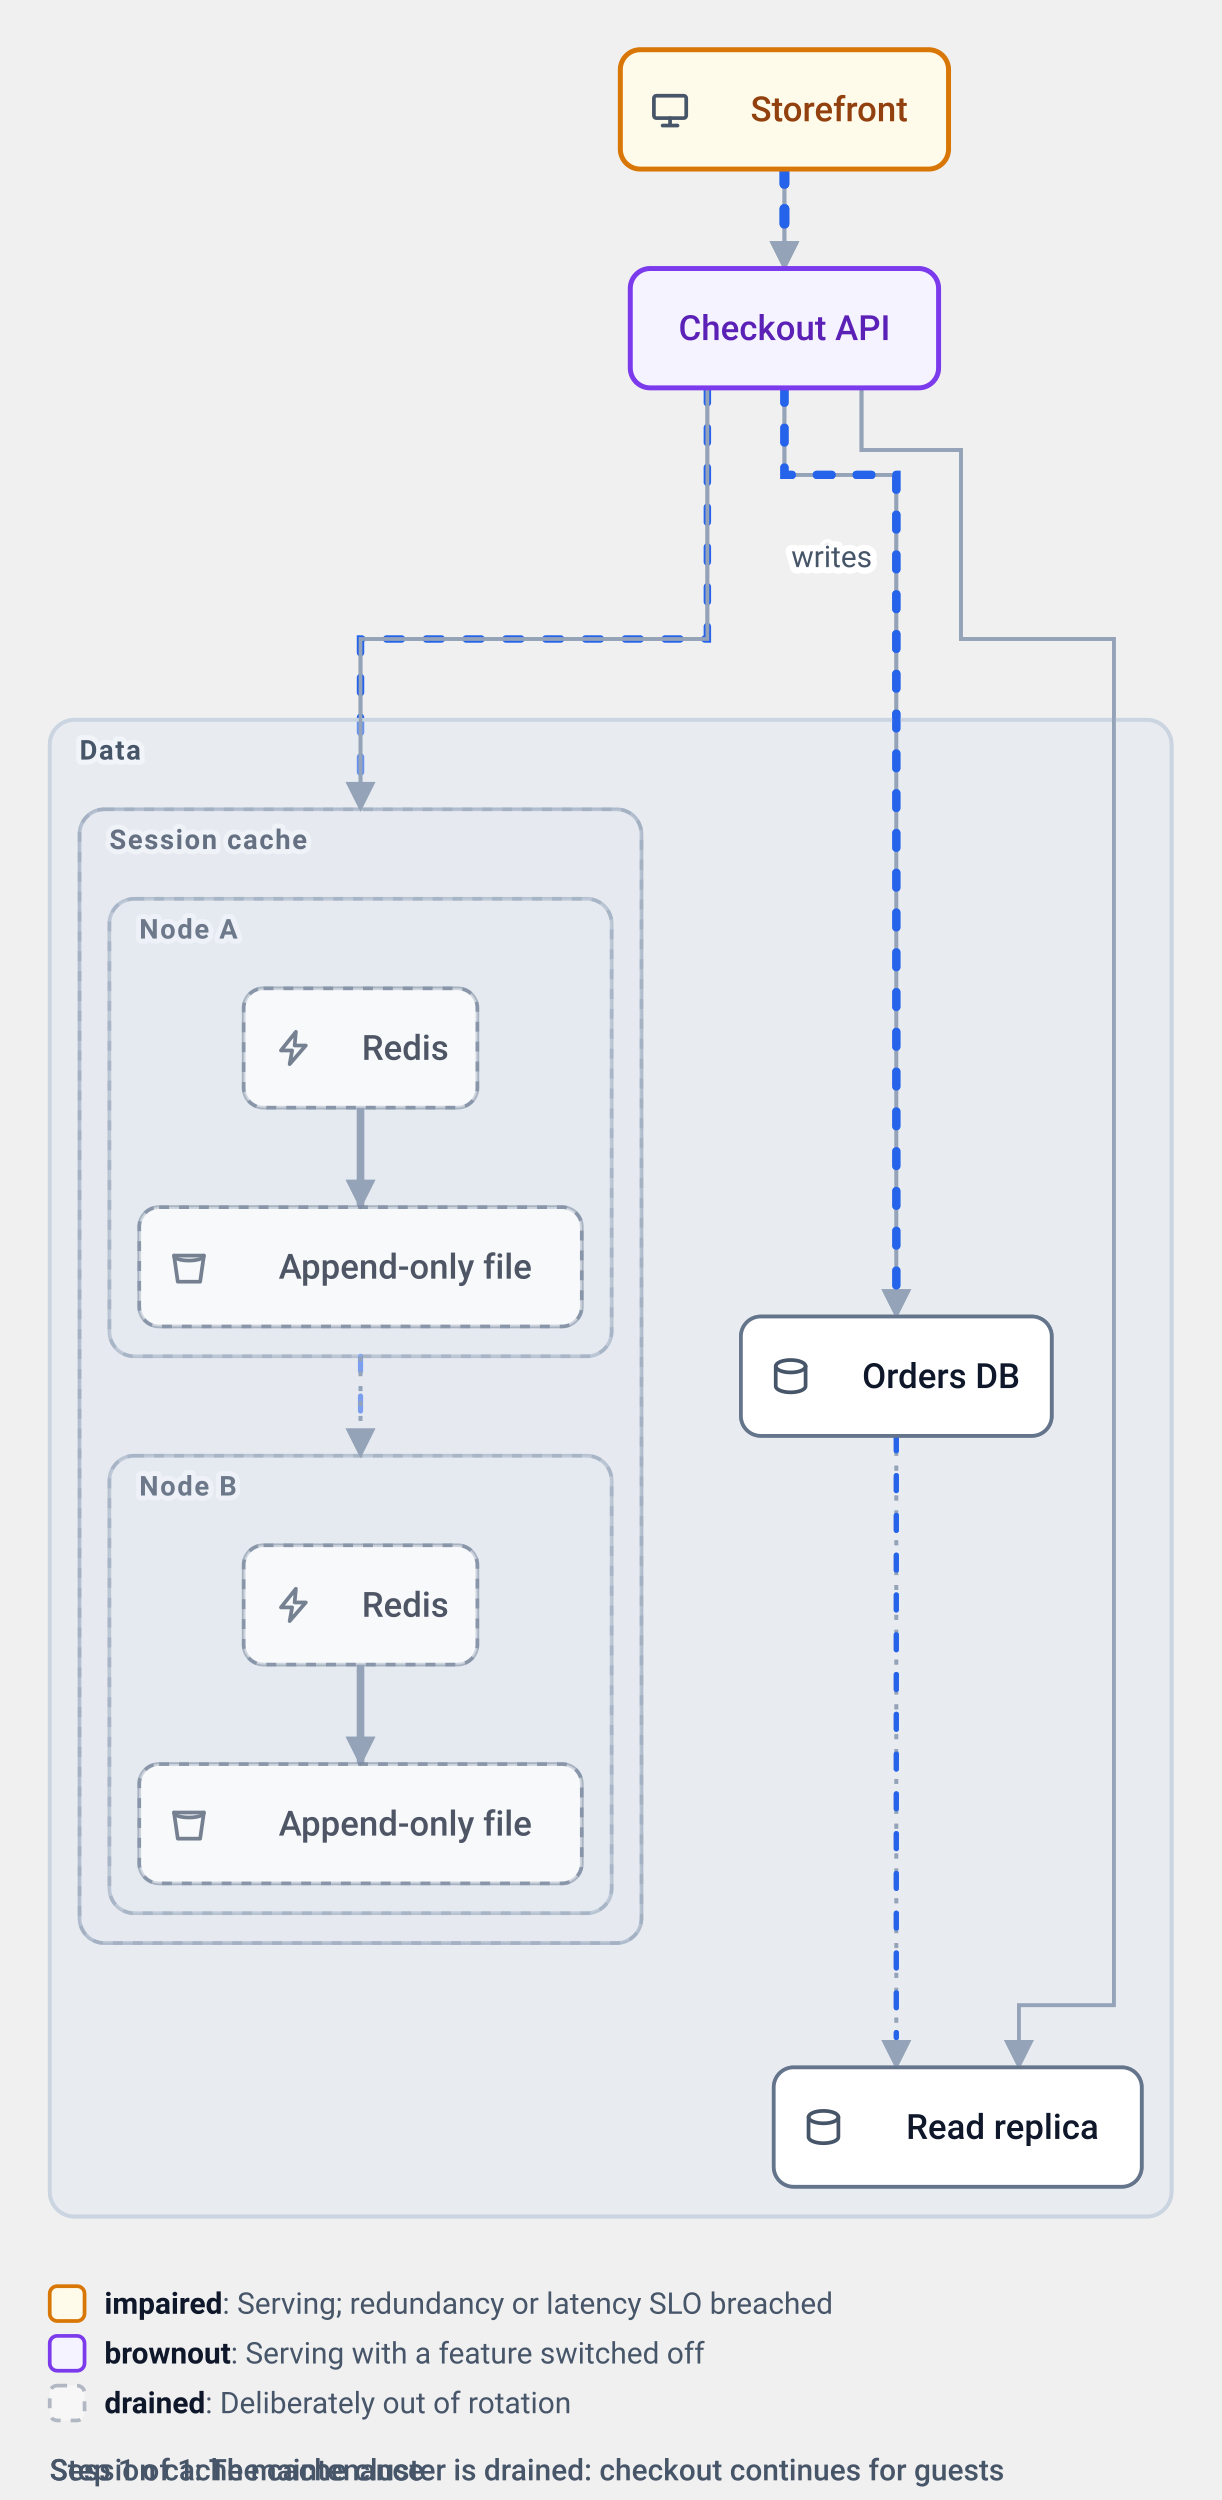
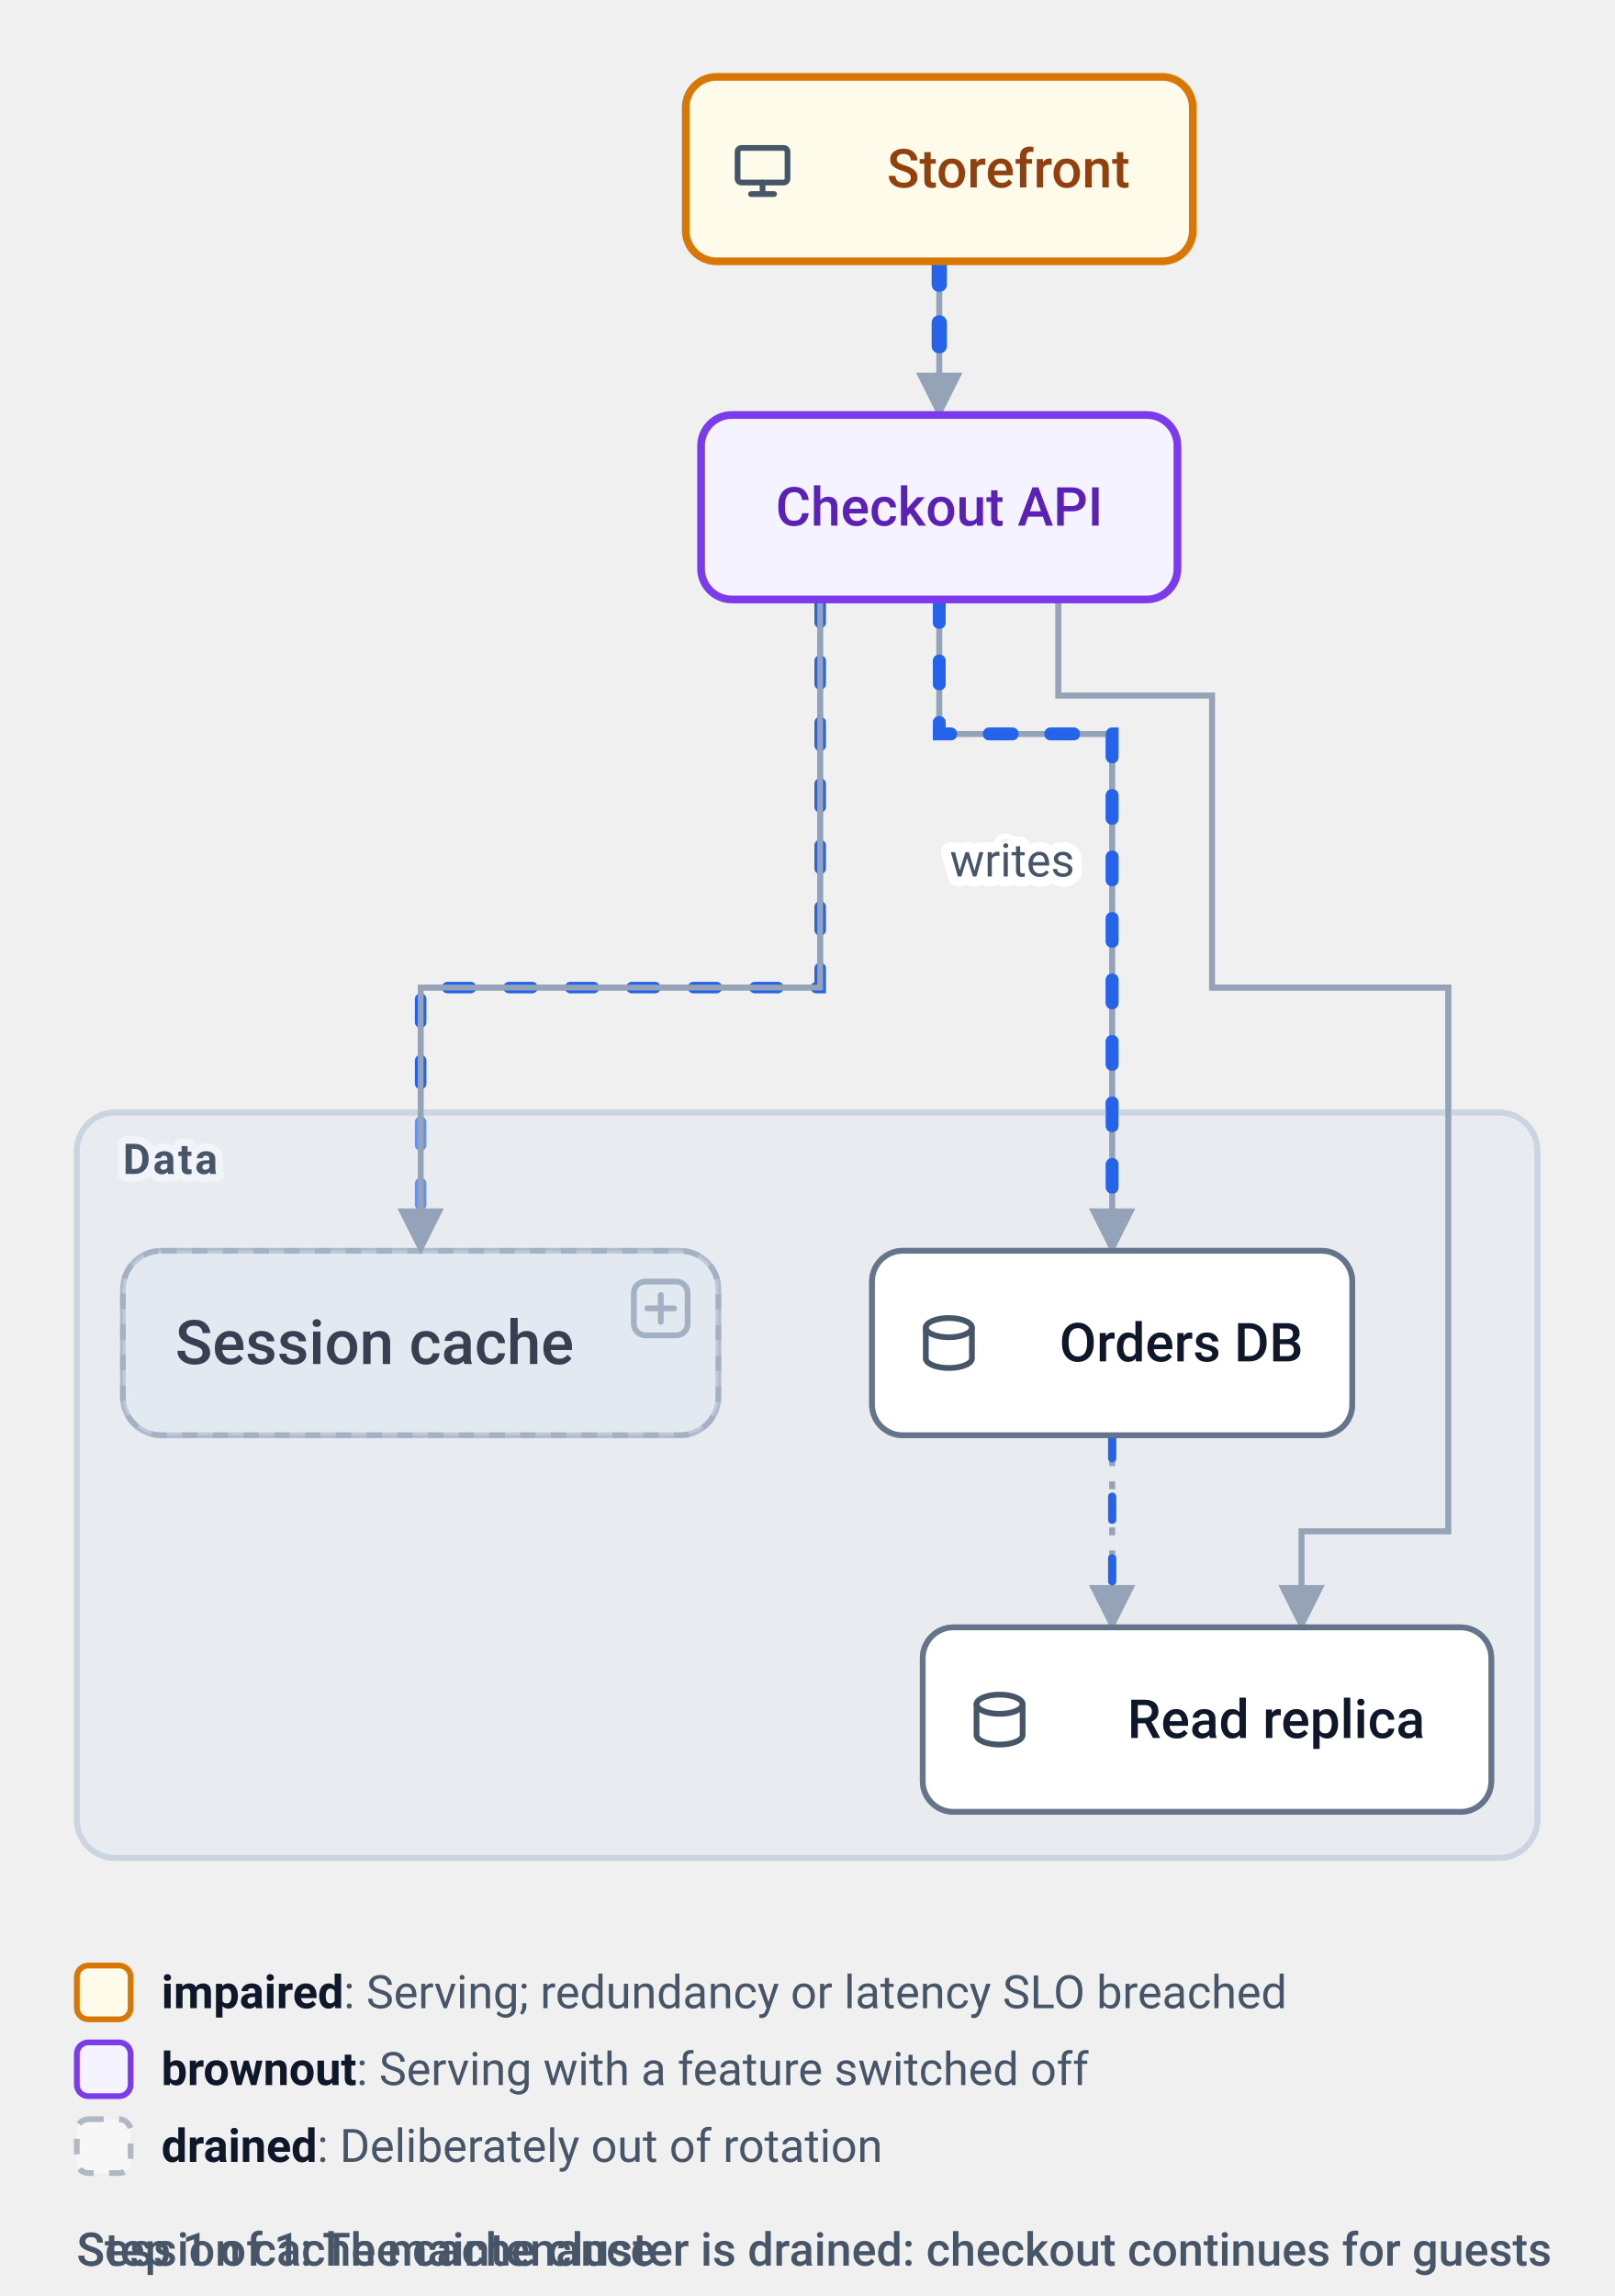
- <svg xmlns="http://www.w3.org/2000/svg" viewBox="0 0 491.2 1005.5" width="491.2" height="1005.5" data-orrery="1">
+ <svg xmlns="http://www.w3.org/2000/svg" viewBox="0 0 420.2 597.5" width="420.2" height="597.5" data-orrery="1">
  <style>.group-box{fill:#e2e8f0;fill-opacity:.35;stroke:#cbd5e1;stroke-width:1.5}
.group-label{font:600 11px system-ui,-apple-system,"Segoe UI",Roboto,sans-serif;fill:#475569;letter-spacing:.06em;text-transform:uppercase;paint-order:stroke;stroke:#f1f5f9;stroke-width:4px;stroke-linejoin:round}
- [data-lod="detail"]{opacity:0}
.group[data-collapsed] .group-box{fill-opacity:.7}
.summary-label{font:500 16px system-ui,-apple-system,"Segoe UI",Roboto,sans-serif;fill:#0f172a;text-anchor:middle;dominant-baseline:central}
.summary-open{fill:none;stroke:#94a3b8;stroke-width:1.5;stroke-linecap:round}
.node-box{fill:#ffffff;stroke:#64748b;stroke-width:1.5}
.node-label{font:500 14px system-ui,-apple-system,"Segoe UI",Roboto,sans-serif;fill:#0f172a;text-anchor:middle;dominant-baseline:central}
.node-tech{font:11px system-ui,-apple-system,"Segoe UI",Roboto,sans-serif;fill:#64748b;text-anchor:middle;dominant-baseline:central}
.replicas rect{fill:#ffffff;stroke:#94a3b8;stroke-width:1.5}
.badge{font:600 11px system-ui,-apple-system,"Segoe UI",Roboto,sans-serif;fill:#475569;text-anchor:end;dominant-baseline:central}
.node[data-ghost]{opacity:.5}.node[data-ghost] .node-box{stroke-dasharray:3 3}.node[data-ghost] .node-label{font-style:italic}
.glyph{fill:none;stroke:#475569;stroke-width:1.5;stroke-linejoin:round;stroke-linecap:round}
.glyph-text{font:600 13px system-ui,-apple-system,"Segoe UI",Roboto,sans-serif;fill:#475569;text-anchor:middle;dominant-baseline:central}
.edge{fill:none;stroke:#94a3b8;stroke-width:1.5}
.flow{fill:none;stroke:#2563eb;stroke-linecap:round;stroke-dasharray:6 10;animation:orrery-flow 1s linear infinite}
.edge-label{font:12px system-ui,-apple-system,"Segoe UI",Roboto,sans-serif;fill:#475569;text-anchor:middle;dominant-baseline:central;paint-order:stroke;stroke:#ffffff;stroke-width:5px;stroke-linejoin:round}
.legend text{font:12px system-ui,-apple-system,"Segoe UI",Roboto,sans-serif;fill:#475569;dominant-baseline:central}.legend .legend-name{font-weight:600;fill:#0f172a}
.step-note{font:500 12px system-ui,-apple-system,"Segoe UI",Roboto,sans-serif;fill:#475569;dominant-baseline:central}
@keyframes orrery-flow{to{stroke-dashoffset:-16}}
@keyframes orrery-pulse{0%{stroke-opacity:1}50%{stroke-opacity:0.4}100%{stroke-opacity:1}}
.kind-external .node-box{stroke-dasharray:5 4;fill:#f8fafc}
.gk-region .group-box{stroke-dasharray:8 6}
.gk-zone .group-box{stroke-dasharray:3 5}
.gk-cluster .group-box{stroke:#94a3b8}
.gk-boundary .group-box{stroke:#dc2626;fill-opacity:0;stroke-dasharray:8 6}
.edge-async{stroke-dasharray:6 5}
.edge-replication{stroke-dasharray:2 4}
.edge-dataflow{stroke-width:3}
.st-impaired .node-box{stroke:#d97706;stroke-width:2;fill:#fffbeb}
.st-impaired .group-box{stroke:#d97706;stroke-width:2;fill:#fffbeb}
.st-impaired .node-label{fill:#92400e}
.st-impaired .group-label{fill:#92400e}
.st-brownout .node-box{stroke:#7c3aed;stroke-width:2;fill:#f5f3ff;animation:orrery-pulse 1.2s linear infinite}
.st-brownout .group-box{stroke:#7c3aed;stroke-width:2;fill:#f5f3ff;animation:orrery-pulse 1.2s linear infinite}
.st-brownout .node-label{fill:#5b21b6}
.st-brownout .group-label{fill:#5b21b6}
.st-outage .node-box{stroke:#dc2626;stroke-width:2;fill:#fef2f2;animation:orrery-pulse 1.2s linear infinite}
.st-outage .group-box{stroke:#dc2626;stroke-width:2;fill:#fef2f2;animation:orrery-pulse 1.2s linear infinite}
.st-outage .node-label{fill:#991b1b}
.st-outage .group-label{fill:#991b1b}
.st-drained .node-box{stroke-dasharray:4 4}
.st-drained .group-box{stroke-dasharray:4 4}
.st-drained{opacity:0.45}
- @keyframes orrery-play-default-0{0%{visibility:visible}50%{visibility:hidden}100%{visibility:hidden}}
- @keyframes orrery-play-default-1{0%{visibility:hidden}50%{visibility:visible}100%{visibility:hidden}100%{visibility:hidden}}</style>
+ @keyframes orrery-play-overview-0{0%{visibility:visible}50%{visibility:hidden}100%{visibility:hidden}}
+ @keyframes orrery-play-overview-1{0%{visibility:hidden}50%{visibility:visible}100%{visibility:hidden}100%{visibility:hidden}}</style>
  <defs>
    <marker id="arrow" viewBox="0 0 12 12" refX="11" refY="6" markerWidth="12" markerHeight="12" markerUnits="userSpaceOnUse" orient="auto">
      <path d="M0 0L12 6L0 12z" fill="#94a3b8" />
    </marker>
    <marker id="arrow-start" viewBox="0 0 12 12" refX="1" refY="6" markerWidth="12" markerHeight="12" markerUnits="userSpaceOnUse" orient="auto">
      <path d="M12 0L0 6L12 12z" fill="#94a3b8" />
    </marker>
  </defs>
  <g class="scene">
-     <g class="view" data-view="default" data-title="Checkout, in our words" data-size="491.2 1005.5">
-       <g class="step" data-step="0" style="animation:orrery-play-default-0 8s step-end infinite">
+     <g class="view" data-view="overview" data-open="" data-title="Overview" data-size="420.2 597.5">
+       <g class="step" data-step="0" style="animation:orrery-play-overview-0 8s step-end infinite">
        <g class="groups">
-           <g class="group gk-tier st-healthy" data-group="data" data-bbox="20 289.5 451.2 602" data-state="healthy">
-             <rect class="group-box" x="20" y="289.5" width="451.2" height="602" rx="10" />
-             <text class="group-label" x="32" y="305.5">Data</text>
-           </g>
-           <g class="group gk-cluster st-healthy" data-group="sessions" data-bbox="32 325.5 226 456" data-state="healthy">
-             <rect class="group-box" x="32" y="325.5" width="226" height="456" rx="10" />
-             <text class="group-label" x="44" y="341.5">Session cache</text>
-           </g>
-           <g class="group gk-cluster st-healthy" data-group="cache-a" data-bbox="44 361.5 202 184" data-state="healthy">
-             <rect class="group-box" x="44" y="361.5" width="202" height="184" rx="10" />
-             <text class="group-label" x="56" y="377.5">Node A</text>
-           </g>
-           <g class="group gk-cluster st-healthy" data-group="cache-b" data-bbox="44 585.5 202 184" data-state="healthy">
-             <rect class="group-box" x="44" y="585.5" width="202" height="184" rx="10" />
-             <text class="group-label" x="56" y="601.5">Node B</text>
+           <g class="group gk-tier st-healthy" data-group="data" data-bbox="20 289.5 380.2 194" data-state="healthy" transform="translate(20 289.5)">
+             <rect class="group-box" width="380.2" height="194" rx="10" />
+             <text class="group-label" x="12" y="16">Data</text>
+           </g>
+           <g class="group gk-cluster st-healthy" data-group="sessions" data-bbox="32 325.5 155 48" data-state="healthy" data-collapsed="4" transform="translate(32 325.5)">
+             <rect class="group-box" width="155" height="48" rx="10" />
+             <g class="lod-summary">
+               <text class="summary-label" x="65.5" y="24">Session cache</text>
+               <g class="summary-open" transform="translate(133 8)">
+                 <rect width="14" height="14" rx="3" />
+                 <path d="M7 3.5v7M3.5 7h7" />
+               </g>
+             </g>
          </g>
        </g>
        <g class="edges">
-           <path class="edge edge-sync" data-edge="web-&gt;api" data-kind="sync" d="M315.5 68 L315.5 108" marker-end="url(#arrow)" />
-           <path class="flow" data-flow="web-&gt;api" data-load="0.8" d="M315.5 68 L315.5 96" style="stroke-width:3.9;animation-duration:1s" />
-           <path class="edge edge-sync" data-edge="api-&gt;db" data-kind="sync" d="M315.5 156 L315.5 191 L360.5 191 L360.5 529.5" marker-end="url(#arrow)" />
-           <path class="flow" data-flow="api-&gt;db" data-load="0.6" d="M315.5 156 L315.5 191 L360.5 191 L360.5 517.5" style="stroke-width:3.3;animation-duration:1.5s" />
-           <text class="edge-label" x="334.5" y="224">writes</text>
-           <path class="edge edge-sync" data-edge="failover" data-kind="sync" d="M346.5 156 L346.5 181 L386.5 181 L386.5 257 L448 257 L448 806.5 L409.8 806.5 L409.8 831.5" marker-end="url(#arrow)" />
-           <path class="flow" data-flow="failover" data-load="0" d="M346.5 156 L346.5 181 L386.5 181 L386.5 257 L448 257 L448 806.5 L409.8 806.5 L409.8 819.5" style="stroke-width:1.5;animation:none;opacity:0" />
-           <path class="edge edge-replication" data-edge="db-&gt;replica" data-kind="replication" d="M360.5 577.5 L360.5 831.5" marker-end="url(#arrow)" />
-           <path class="flow" data-flow="db-&gt;replica" data-load="0.2" d="M360.5 577.5 L360.5 819.5" style="stroke-width:2.1;animation-duration:2.5s" />
-           <path class="edge edge-sync" data-edge="api-&gt;sessions" data-kind="sync" d="M284.5 156 L284.5 257 L145 257 L145 325.5" marker-end="url(#arrow)" />
-           <path class="flow" data-flow="api-&gt;sessions" data-load="0.5" d="M284.5 156 L284.5 257 L145 257 L145 313.5" style="stroke-width:3;animation-duration:1.8s" />
-           <path class="edge edge-dataflow" data-edge="redis-a-&gt;aof-a" data-kind="dataflow" d="M145 445.5 L145 485.5" marker-end="url(#arrow)" />
-           <path class="flow" data-flow="redis-a-&gt;aof-a" data-load="0.3" d="M145 445.5 L145 473.5" style="stroke-width:2.4;animation-duration:2.3s" />
-           <path class="edge edge-dataflow" data-edge="redis-b-&gt;aof-b" data-kind="dataflow" d="M145 669.5 L145 709.5" marker-end="url(#arrow)" />
-           <path class="flow" data-flow="redis-b-&gt;aof-b" data-load="0.3" d="M145 669.5 L145 697.5" style="stroke-width:2.4;animation-duration:2.3s" />
-           <path class="edge edge-replication" data-edge="cache-a-&gt;cache-b" data-kind="replication" d="M145 545.5 L145 585.5" marker-end="url(#arrow)" />
-           <path class="flow" data-flow="cache-a-&gt;cache-b" data-load="0.2" d="M145 545.5 L145 573.5" style="stroke-width:2.1;animation-duration:2.5s" />
+           <path class="edge edge-sync" data-edge="web-&gt;api" data-kind="sync" d="M244.5 68 L244.5 108" marker-end="url(#arrow)" />
+           <path class="flow" data-flow="web-&gt;api" data-load="0.8" d="M244.5 68 L244.5 96" style="stroke-width:3.9;animation-duration:1s" />
+           <path class="edge edge-sync" data-edge="api-&gt;db" data-kind="sync" d="M244.5 156 L244.5 191 L289.5 191 L289.5 325.5" marker-end="url(#arrow)" />
+           <path class="flow" data-flow="api-&gt;db" data-load="0.6" d="M244.5 156 L244.5 191 L289.5 191 L289.5 313.5" style="stroke-width:3.3;animation-duration:1.5s" />
+           <text class="edge-label" x="263.5" y="224">writes</text>
+           <path class="edge edge-sync" data-edge="failover" data-kind="sync" d="M275.5 156 L275.5 181 L315.5 181 L315.5 257 L377 257 L377 398.5 L338.8 398.5 L338.8 423.5" marker-end="url(#arrow)" />
+           <path class="flow" data-flow="failover" data-load="0" d="M275.5 156 L275.5 181 L315.5 181 L315.5 257 L377 257 L377 398.5 L338.8 398.5 L338.8 411.5" style="stroke-width:1.5;animation:none;opacity:0" />
+           <path class="edge edge-replication" data-edge="db-&gt;replica" data-kind="replication" d="M289.5 373.5 L289.5 423.5" marker-end="url(#arrow)" />
+           <path class="flow" data-flow="db-&gt;replica" data-load="0.2" d="M289.5 373.5 L289.5 411.5" style="stroke-width:2.1;animation-duration:2.5s" />
+           <path class="edge edge-sync" data-edge="api-&gt;sessions" data-kind="sync" d="M213.5 156 L213.5 257 L109.5 257 L109.5 325.5" marker-end="url(#arrow)" />
+           <path class="flow" data-flow="api-&gt;sessions" data-load="0.5" d="M213.5 156 L213.5 257 L109.5 257 L109.5 313.5" style="stroke-width:3;animation-duration:1.8s" />
        </g>
        <g class="nodes">
-           <g class="node kind-client st-healthy" data-node="web" data-kind="client" data-state="healthy" data-bbox="249.5 20 132 48" transform="translate(249.5 20)">
+           <g class="node kind-client st-healthy" data-node="web" data-kind="client" data-state="healthy" data-bbox="178.5 20 132 48" transform="translate(178.5 20)">
            <rect class="node-box" width="132" height="48" rx="8" />
            <g class="glyph" transform="translate(12 16)">
              <rect x="1.5" y="2.5" width="13" height="9" rx="1" />
              <path d="M5 14.5h6M8 11.5v3" />
            </g>
            <text class="node-label" x="84" y="24">Storefront</text>
          </g>
-           <g class="node kind-service st-healthy" data-node="api" data-kind="service" data-state="healthy" data-bbox="253.5 108 124 48" transform="translate(253.5 108)">
+           <g class="node kind-service st-healthy" data-node="api" data-kind="service" data-state="healthy" data-bbox="182.5 108 124 48" transform="translate(182.5 108)">
            <rect class="node-box" width="124" height="48" rx="8" />
            <text class="node-label" x="62" y="24">Checkout API</text>
          </g>
-           <g class="node kind-database st-healthy" data-node="db" data-kind="database" data-state="healthy" data-bbox="298 529.5 125 48" transform="translate(298 529.5)">
+           <g class="node kind-database st-healthy" data-node="db" data-kind="database" data-state="healthy" data-bbox="227 325.5 125 48" transform="translate(227 325.5)">
            <rect class="node-box" width="125" height="48" rx="8" />
            <g class="glyph" transform="translate(12 16)">
              <ellipse cx="8" cy="4" rx="6" ry="2.5" />
              <path d="M2 4v8c0 1.4 2.7 2.5 6 2.5s6-1.1 6-2.5V4" />
            </g>
            <text class="node-label" x="80.5" y="24">Orders DB</text>
          </g>
-           <g class="node kind-database st-healthy" data-node="replica" data-kind="database" data-state="healthy" data-bbox="311.2 831.5 148 48" transform="translate(311.2 831.5)">
+           <g class="node kind-database st-healthy" data-node="replica" data-kind="database" data-state="healthy" data-bbox="240.2 423.5 148 48" transform="translate(240.2 423.5)">
            <rect class="node-box" width="148" height="48" rx="8" />
            <g class="glyph" transform="translate(12 16)">
              <ellipse cx="8" cy="4" rx="6" ry="2.5" />
              <path d="M2 4v8c0 1.4 2.7 2.5 6 2.5s6-1.1 6-2.5V4" />
            </g>
            <text class="node-label" x="92" y="24">Read replica</text>
          </g>
-           <g class="node kind-cache st-healthy" data-node="redis-a" data-kind="cache" data-state="healthy" data-bbox="98 397.5 94 48" transform="translate(98 397.5)">
-             <rect class="node-box" width="94" height="48" rx="8" />
-             <g class="glyph" transform="translate(12 16)">
-               <path d="M9 1.5L3 9h4.5l-1 5.5L13 7H8.5z" />
-             </g>
-             <text class="node-label" x="65" y="24">Redis</text>
-           </g>
-           <g class="node kind-storage st-healthy" data-node="aof-a" data-kind="storage" data-state="healthy" data-bbox="56 485.5 178 48" transform="translate(56 485.5)">
-             <rect class="node-box" width="178" height="48" rx="8" />
-             <g class="glyph" transform="translate(12 16)">
-               <path d="M2 3.5h12l-1.5 10.5h-9z" />
-               <path d="M2 3.5c0 1.2 2.7 2 6 2s6-.8 6-2" />
-             </g>
-             <text class="node-label" x="107" y="24">Append-only file</text>
-           </g>
-           <g class="node kind-cache st-healthy" data-node="redis-b" data-kind="cache" data-state="healthy" data-bbox="98 621.5 94 48" transform="translate(98 621.5)">
-             <rect class="node-box" width="94" height="48" rx="8" />
-             <g class="glyph" transform="translate(12 16)">
-               <path d="M9 1.5L3 9h4.5l-1 5.5L13 7H8.5z" />
-             </g>
-             <text class="node-label" x="65" y="24">Redis</text>
-           </g>
-           <g class="node kind-storage st-healthy" data-node="aof-b" data-kind="storage" data-state="healthy" data-bbox="56 709.5 178 48" transform="translate(56 709.5)">
-             <rect class="node-box" width="178" height="48" rx="8" />
-             <g class="glyph" transform="translate(12 16)">
-               <path d="M2 3.5h12l-1.5 10.5h-9z" />
-               <path d="M2 3.5c0 1.2 2.7 2 6 2s6-.8 6-2" />
-             </g>
-             <text class="node-label" x="107" y="24">Append-only file</text>
-           </g>
-         </g>
-         <text class="step-note" x="20" y="993.5">Session cache maintenance</text>
+         </g>
+         <text class="step-note" x="20" y="585.5">Session cache maintenance</text>
      </g>
-       <g class="step" data-step="1" style="animation:orrery-play-default-1 8s step-end infinite">
+       <g class="step" data-step="1" style="animation:orrery-play-overview-1 8s step-end infinite">
        <g class="groups">
-           <g class="group gk-tier st-healthy" data-group="data" data-bbox="20 289.5 451.2 602" data-state="healthy">
-             <rect class="group-box" x="20" y="289.5" width="451.2" height="602" rx="10" />
-             <text class="group-label" x="32" y="305.5">Data</text>
-           </g>
-           <g class="group gk-cluster st-drained" data-group="sessions" data-bbox="32 325.5 226 456" data-state="drained">
-             <rect class="group-box" x="32" y="325.5" width="226" height="456" rx="10" />
-             <text class="group-label" x="44" y="341.5">Session cache</text>
-           </g>
-           <g class="group gk-cluster st-drained" data-group="cache-a" data-bbox="44 361.5 202 184" data-state="drained">
-             <rect class="group-box" x="44" y="361.5" width="202" height="184" rx="10" />
-             <text class="group-label" x="56" y="377.5">Node A</text>
-           </g>
-           <g class="group gk-cluster st-drained" data-group="cache-b" data-bbox="44 585.5 202 184" data-state="drained">
-             <rect class="group-box" x="44" y="585.5" width="202" height="184" rx="10" />
-             <text class="group-label" x="56" y="601.5">Node B</text>
+           <g class="group gk-tier st-healthy" data-group="data" data-bbox="20 289.5 380.2 194" data-state="healthy" transform="translate(20 289.5)">
+             <rect class="group-box" width="380.2" height="194" rx="10" />
+             <text class="group-label" x="12" y="16">Data</text>
+           </g>
+           <g class="group gk-cluster st-drained" data-group="sessions" data-bbox="32 325.5 155 48" data-state="drained" data-collapsed="4" transform="translate(32 325.5)">
+             <rect class="group-box" width="155" height="48" rx="10" />
+             <g class="lod-summary">
+               <text class="summary-label" x="65.5" y="24">Session cache</text>
+               <g class="summary-open" transform="translate(133 8)">
+                 <rect width="14" height="14" rx="3" />
+                 <path d="M7 3.5v7M3.5 7h7" />
+               </g>
+             </g>
          </g>
        </g>
        <g class="edges">
-           <path class="edge edge-sync" data-edge="web-&gt;api" data-kind="sync" d="M315.5 68 L315.5 108" marker-end="url(#arrow)" />
-           <path class="flow" data-flow="web-&gt;api" data-load="0.8" d="M315.5 68 L315.5 96" style="stroke-width:3.9;animation-duration:1s" />
-           <path class="edge edge-sync" data-edge="api-&gt;db" data-kind="sync" d="M315.5 156 L315.5 191 L360.5 191 L360.5 529.5" marker-end="url(#arrow)" />
-           <path class="flow" data-flow="api-&gt;db" data-load="0.6" d="M315.5 156 L315.5 191 L360.5 191 L360.5 517.5" style="stroke-width:3.3;animation-duration:1.5s" />
-           <text class="edge-label" x="334.5" y="224">writes</text>
-           <path class="edge edge-sync" data-edge="failover" data-kind="sync" d="M346.5 156 L346.5 181 L386.5 181 L386.5 257 L448 257 L448 806.5 L409.8 806.5 L409.8 831.5" marker-end="url(#arrow)" />
-           <path class="flow" data-flow="failover" data-load="0" d="M346.5 156 L346.5 181 L386.5 181 L386.5 257 L448 257 L448 806.5 L409.8 806.5 L409.8 819.5" style="stroke-width:1.5;animation:none;opacity:0" />
-           <path class="edge edge-replication" data-edge="db-&gt;replica" data-kind="replication" d="M360.5 577.5 L360.5 831.5" marker-end="url(#arrow)" />
-           <path class="flow" data-flow="db-&gt;replica" data-load="0.2" d="M360.5 577.5 L360.5 819.5" style="stroke-width:2.1;animation-duration:2.5s" />
-           <path class="edge edge-sync" data-edge="api-&gt;sessions" data-kind="sync" d="M284.5 156 L284.5 257 L145 257 L145 325.5" marker-end="url(#arrow)" />
-           <path class="flow" data-flow="api-&gt;sessions" data-load="0" d="M284.5 156 L284.5 257 L145 257 L145 313.5" style="stroke-width:1.5;animation:none;opacity:0" />
-           <path class="edge edge-dataflow" data-edge="redis-a-&gt;aof-a" data-kind="dataflow" d="M145 445.5 L145 485.5" marker-end="url(#arrow)" />
-           <path class="flow" data-flow="redis-a-&gt;aof-a" data-load="0" d="M145 445.5 L145 473.5" style="stroke-width:1.5;animation:none;opacity:0" />
-           <path class="edge edge-dataflow" data-edge="redis-b-&gt;aof-b" data-kind="dataflow" d="M145 669.5 L145 709.5" marker-end="url(#arrow)" />
-           <path class="flow" data-flow="redis-b-&gt;aof-b" data-load="0" d="M145 669.5 L145 697.5" style="stroke-width:1.5;animation:none;opacity:0" />
-           <path class="edge edge-replication" data-edge="cache-a-&gt;cache-b" data-kind="replication" d="M145 545.5 L145 585.5" marker-end="url(#arrow)" />
-           <path class="flow" data-flow="cache-a-&gt;cache-b" data-load="0" d="M145 545.5 L145 573.5" style="stroke-width:1.5;animation:none;opacity:0" />
+           <path class="edge edge-sync" data-edge="web-&gt;api" data-kind="sync" d="M244.5 68 L244.5 108" marker-end="url(#arrow)" />
+           <path class="flow" data-flow="web-&gt;api" data-load="0.8" d="M244.5 68 L244.5 96" style="stroke-width:3.9;animation-duration:1s" />
+           <path class="edge edge-sync" data-edge="api-&gt;db" data-kind="sync" d="M244.5 156 L244.5 191 L289.5 191 L289.5 325.5" marker-end="url(#arrow)" />
+           <path class="flow" data-flow="api-&gt;db" data-load="0.6" d="M244.5 156 L244.5 191 L289.5 191 L289.5 313.5" style="stroke-width:3.3;animation-duration:1.5s" />
+           <text class="edge-label" x="263.5" y="224">writes</text>
+           <path class="edge edge-sync" data-edge="failover" data-kind="sync" d="M275.5 156 L275.5 181 L315.5 181 L315.5 257 L377 257 L377 398.5 L338.8 398.5 L338.8 423.5" marker-end="url(#arrow)" />
+           <path class="flow" data-flow="failover" data-load="0" d="M275.5 156 L275.5 181 L315.5 181 L315.5 257 L377 257 L377 398.5 L338.8 398.5 L338.8 411.5" style="stroke-width:1.5;animation:none;opacity:0" />
+           <path class="edge edge-replication" data-edge="db-&gt;replica" data-kind="replication" d="M289.5 373.5 L289.5 423.5" marker-end="url(#arrow)" />
+           <path class="flow" data-flow="db-&gt;replica" data-load="0.2" d="M289.5 373.5 L289.5 411.5" style="stroke-width:2.1;animation-duration:2.5s" />
+           <path class="edge edge-sync" data-edge="api-&gt;sessions" data-kind="sync" d="M213.5 156 L213.5 257 L109.5 257 L109.5 325.5" marker-end="url(#arrow)" />
+           <path class="flow" data-flow="api-&gt;sessions" data-load="0" d="M213.5 156 L213.5 257 L109.5 257 L109.5 313.5" style="stroke-width:1.5;animation:none;opacity:0" />
        </g>
        <g class="nodes">
-           <g class="node kind-client st-impaired" data-node="web" data-kind="client" data-state="impaired" data-bbox="249.5 20 132 48" transform="translate(249.5 20)">
+           <g class="node kind-client st-impaired" data-node="web" data-kind="client" data-state="impaired" data-bbox="178.5 20 132 48" transform="translate(178.5 20)">
            <rect class="node-box" width="132" height="48" rx="8" />
            <g class="glyph" transform="translate(12 16)">
              <rect x="1.5" y="2.5" width="13" height="9" rx="1" />
              <path d="M5 14.5h6M8 11.5v3" />
            </g>
            <text class="node-label" x="84" y="24">Storefront</text>
          </g>
-           <g class="node kind-service st-brownout" data-node="api" data-kind="service" data-state="brownout" data-pulse="1" data-bbox="253.5 108 124 48" transform="translate(253.5 108)">
+           <g class="node kind-service st-brownout" data-node="api" data-kind="service" data-state="brownout" data-pulse="1" data-bbox="182.5 108 124 48" transform="translate(182.5 108)">
            <rect class="node-box" width="124" height="48" rx="8" />
            <text class="node-label" x="62" y="24">Checkout API</text>
          </g>
-           <g class="node kind-database st-healthy" data-node="db" data-kind="database" data-state="healthy" data-bbox="298 529.5 125 48" transform="translate(298 529.5)">
+           <g class="node kind-database st-healthy" data-node="db" data-kind="database" data-state="healthy" data-bbox="227 325.5 125 48" transform="translate(227 325.5)">
            <rect class="node-box" width="125" height="48" rx="8" />
            <g class="glyph" transform="translate(12 16)">
              <ellipse cx="8" cy="4" rx="6" ry="2.5" />
              <path d="M2 4v8c0 1.4 2.7 2.5 6 2.5s6-1.1 6-2.5V4" />
            </g>
            <text class="node-label" x="80.5" y="24">Orders DB</text>
          </g>
-           <g class="node kind-database st-healthy" data-node="replica" data-kind="database" data-state="healthy" data-bbox="311.2 831.5 148 48" transform="translate(311.2 831.5)">
+           <g class="node kind-database st-healthy" data-node="replica" data-kind="database" data-state="healthy" data-bbox="240.2 423.5 148 48" transform="translate(240.2 423.5)">
            <rect class="node-box" width="148" height="48" rx="8" />
            <g class="glyph" transform="translate(12 16)">
              <ellipse cx="8" cy="4" rx="6" ry="2.5" />
              <path d="M2 4v8c0 1.4 2.7 2.5 6 2.5s6-1.1 6-2.5V4" />
            </g>
            <text class="node-label" x="92" y="24">Read replica</text>
          </g>
-           <g class="node kind-cache st-drained" data-node="redis-a" data-kind="cache" data-state="drained" data-bbox="98 397.5 94 48" transform="translate(98 397.5)">
-             <rect class="node-box" width="94" height="48" rx="8" />
-             <g class="glyph" transform="translate(12 16)">
-               <path d="M9 1.5L3 9h4.5l-1 5.5L13 7H8.5z" />
-             </g>
-             <text class="node-label" x="65" y="24">Redis</text>
-           </g>
-           <g class="node kind-storage st-drained" data-node="aof-a" data-kind="storage" data-state="drained" data-bbox="56 485.5 178 48" transform="translate(56 485.5)">
-             <rect class="node-box" width="178" height="48" rx="8" />
-             <g class="glyph" transform="translate(12 16)">
-               <path d="M2 3.5h12l-1.5 10.5h-9z" />
-               <path d="M2 3.5c0 1.2 2.7 2 6 2s6-.8 6-2" />
-             </g>
-             <text class="node-label" x="107" y="24">Append-only file</text>
-           </g>
-           <g class="node kind-cache st-drained" data-node="redis-b" data-kind="cache" data-state="drained" data-bbox="98 621.5 94 48" transform="translate(98 621.5)">
-             <rect class="node-box" width="94" height="48" rx="8" />
-             <g class="glyph" transform="translate(12 16)">
-               <path d="M9 1.5L3 9h4.5l-1 5.5L13 7H8.5z" />
-             </g>
-             <text class="node-label" x="65" y="24">Redis</text>
-           </g>
-           <g class="node kind-storage st-drained" data-node="aof-b" data-kind="storage" data-state="drained" data-bbox="56 709.5 178 48" transform="translate(56 709.5)">
-             <rect class="node-box" width="178" height="48" rx="8" />
-             <g class="glyph" transform="translate(12 16)">
-               <path d="M2 3.5h12l-1.5 10.5h-9z" />
-               <path d="M2 3.5c0 1.2 2.7 2 6 2s6-.8 6-2" />
-             </g>
-             <text class="node-label" x="107" y="24">Append-only file</text>
-           </g>
-         </g>
-         <g class="legend" transform="translate(20 919.5)">
+         </g>
+         <g class="legend" transform="translate(20 511.5)">
          <g transform="translate(0 0)">
            <rect width="14" height="14" rx="3" style="fill:#fffbeb;stroke:#d97706;stroke-width:1.5" />
            <text x="22" y="7">
              <tspan class="legend-name">impaired</tspan>: Serving; redundancy or latency SLO breached</text>
          </g>
          <g transform="translate(0 20)">
            <rect width="14" height="14" rx="3" style="fill:#f5f3ff;stroke:#7c3aed;stroke-width:1.5" />
            <text x="22" y="7">
              <tspan class="legend-name">brownout</tspan>: Serving with a feature switched off</text>
          </g>
          <g transform="translate(0 40)">
            <rect width="14" height="14" rx="3" style="fill:#ffffff;stroke:#64748b;stroke-width:1.5;stroke-dasharray:4 4;opacity:0.45" />
            <text x="22" y="7">
              <tspan class="legend-name">drained</tspan>: Deliberately out of rotation</text>
          </g>
        </g>
-         <text class="step-note" x="20" y="993.5">Step 1 of 1: The cache cluster is drained: checkout continues for guests</text>
+         <text class="step-note" x="20" y="585.5">Step 1 of 1: The cache cluster is drained: checkout continues for guests</text>
      </g>
    </g>
  </g>
</svg>
